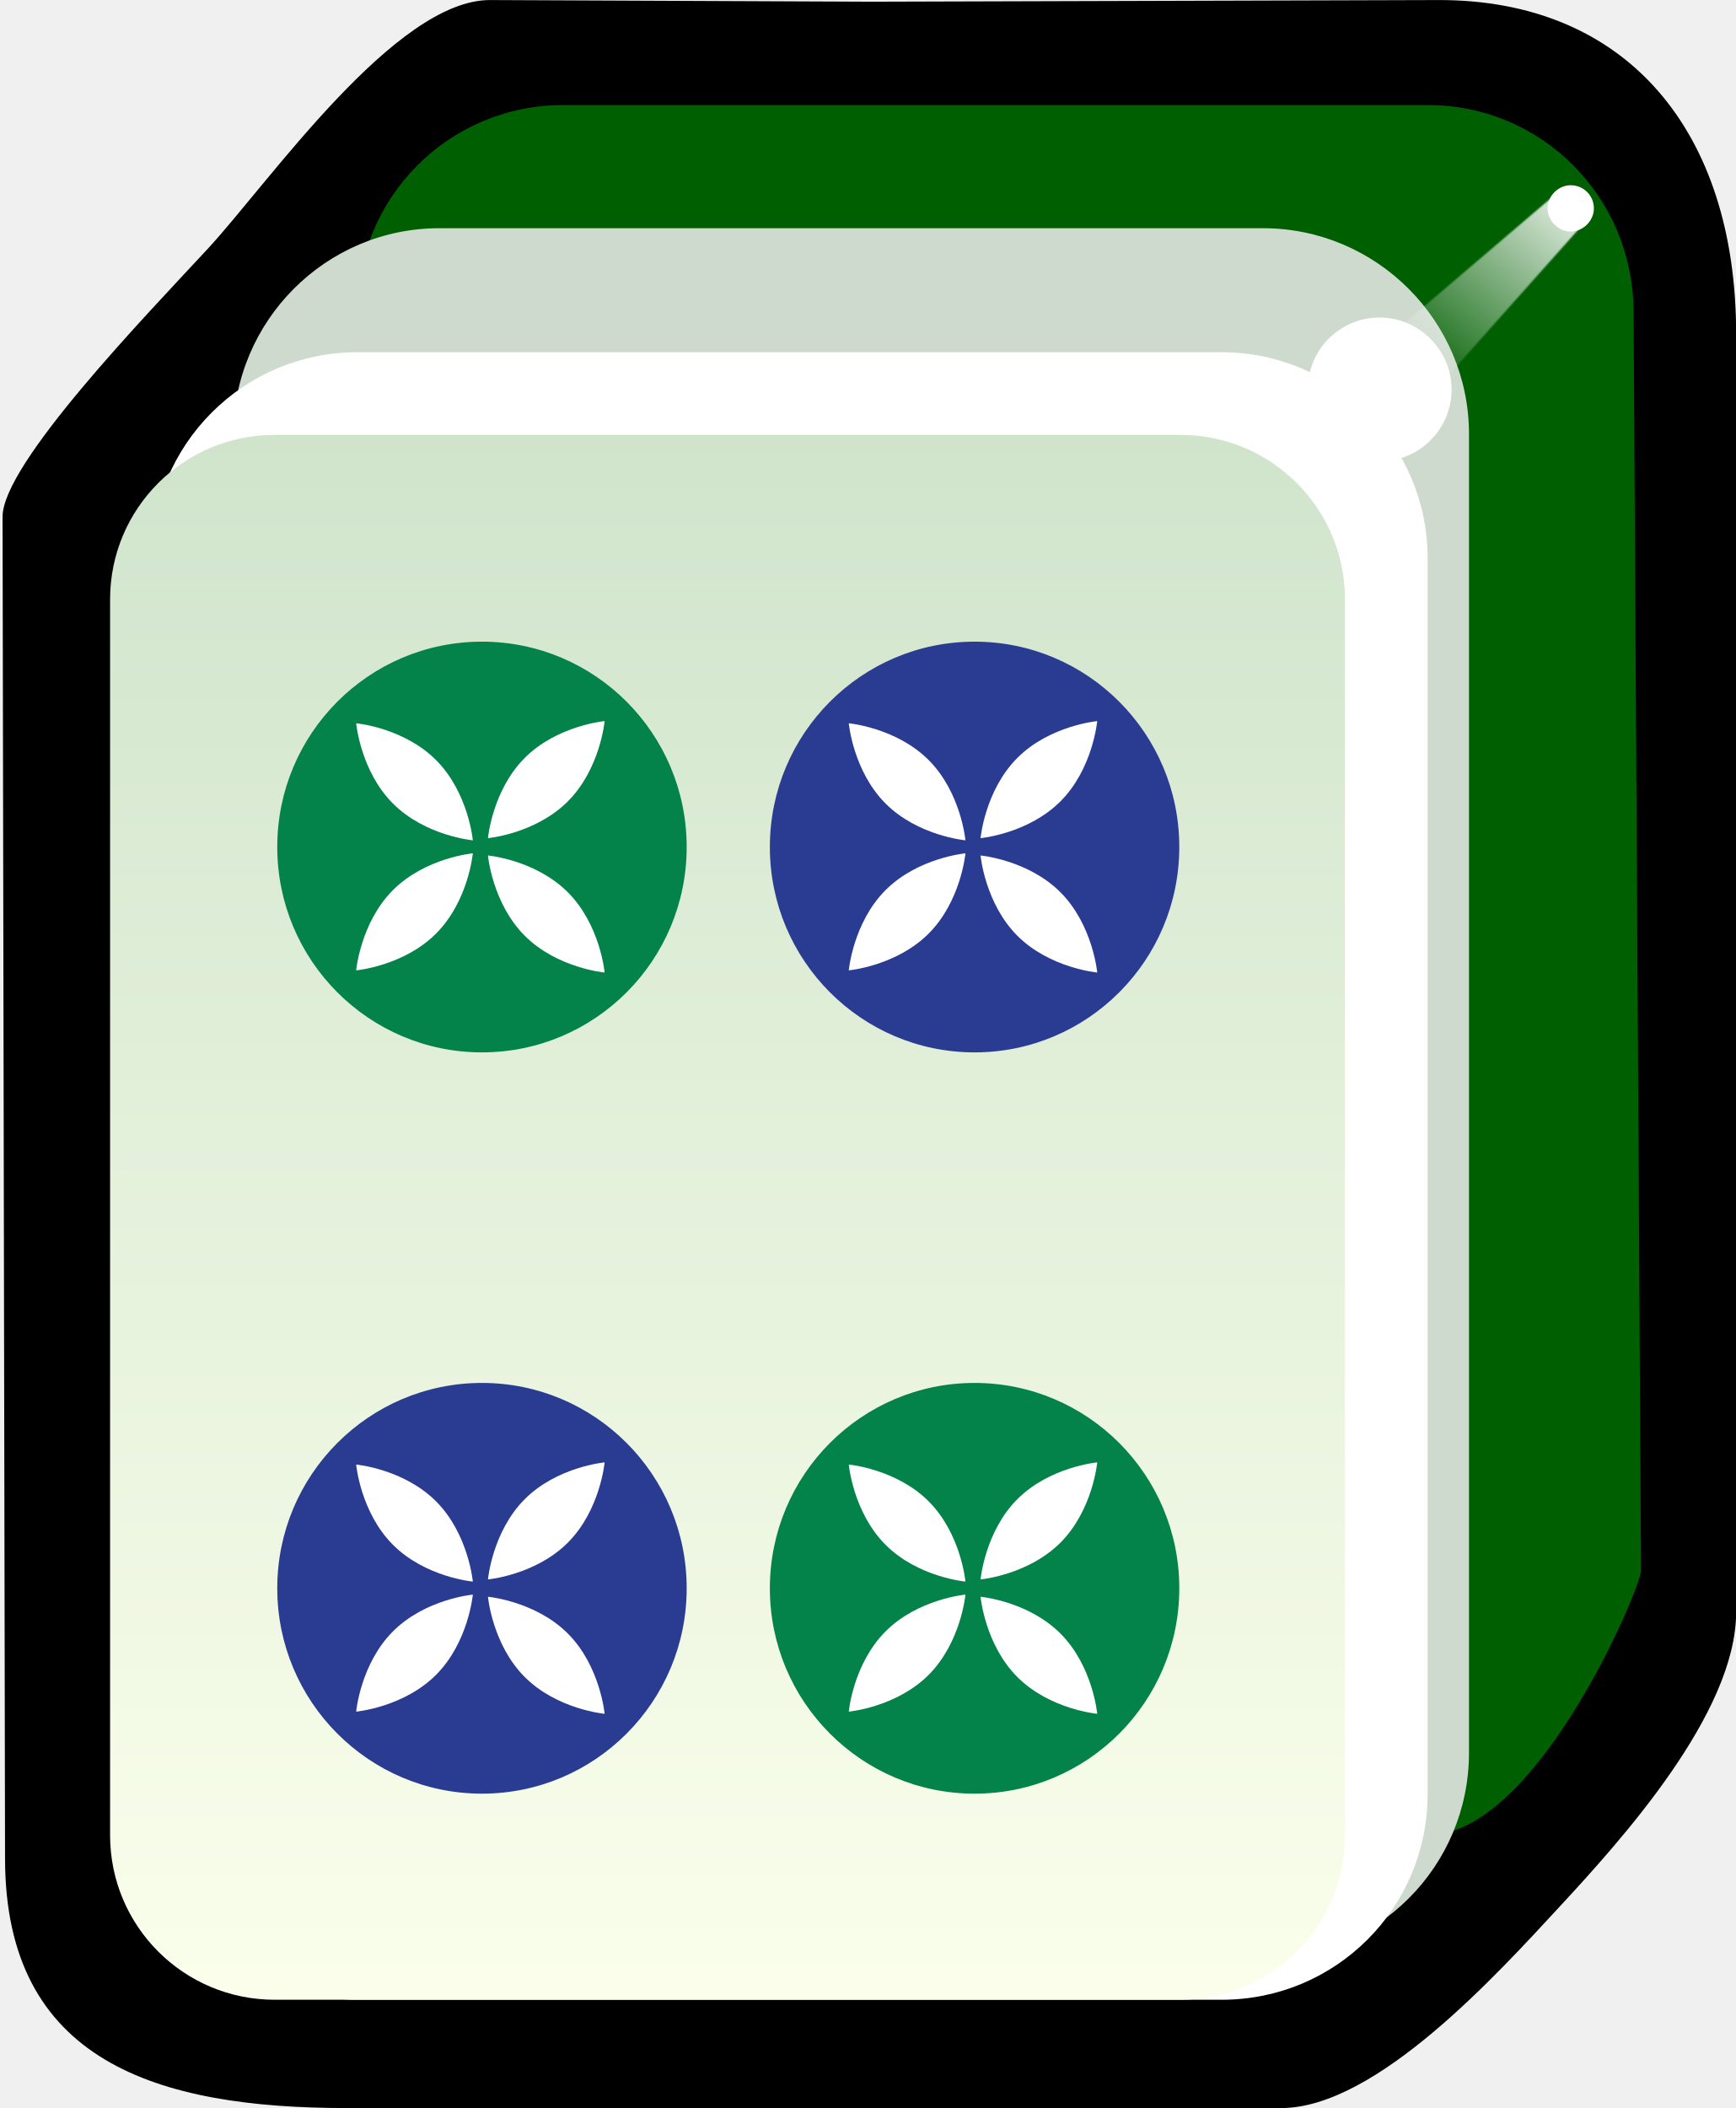
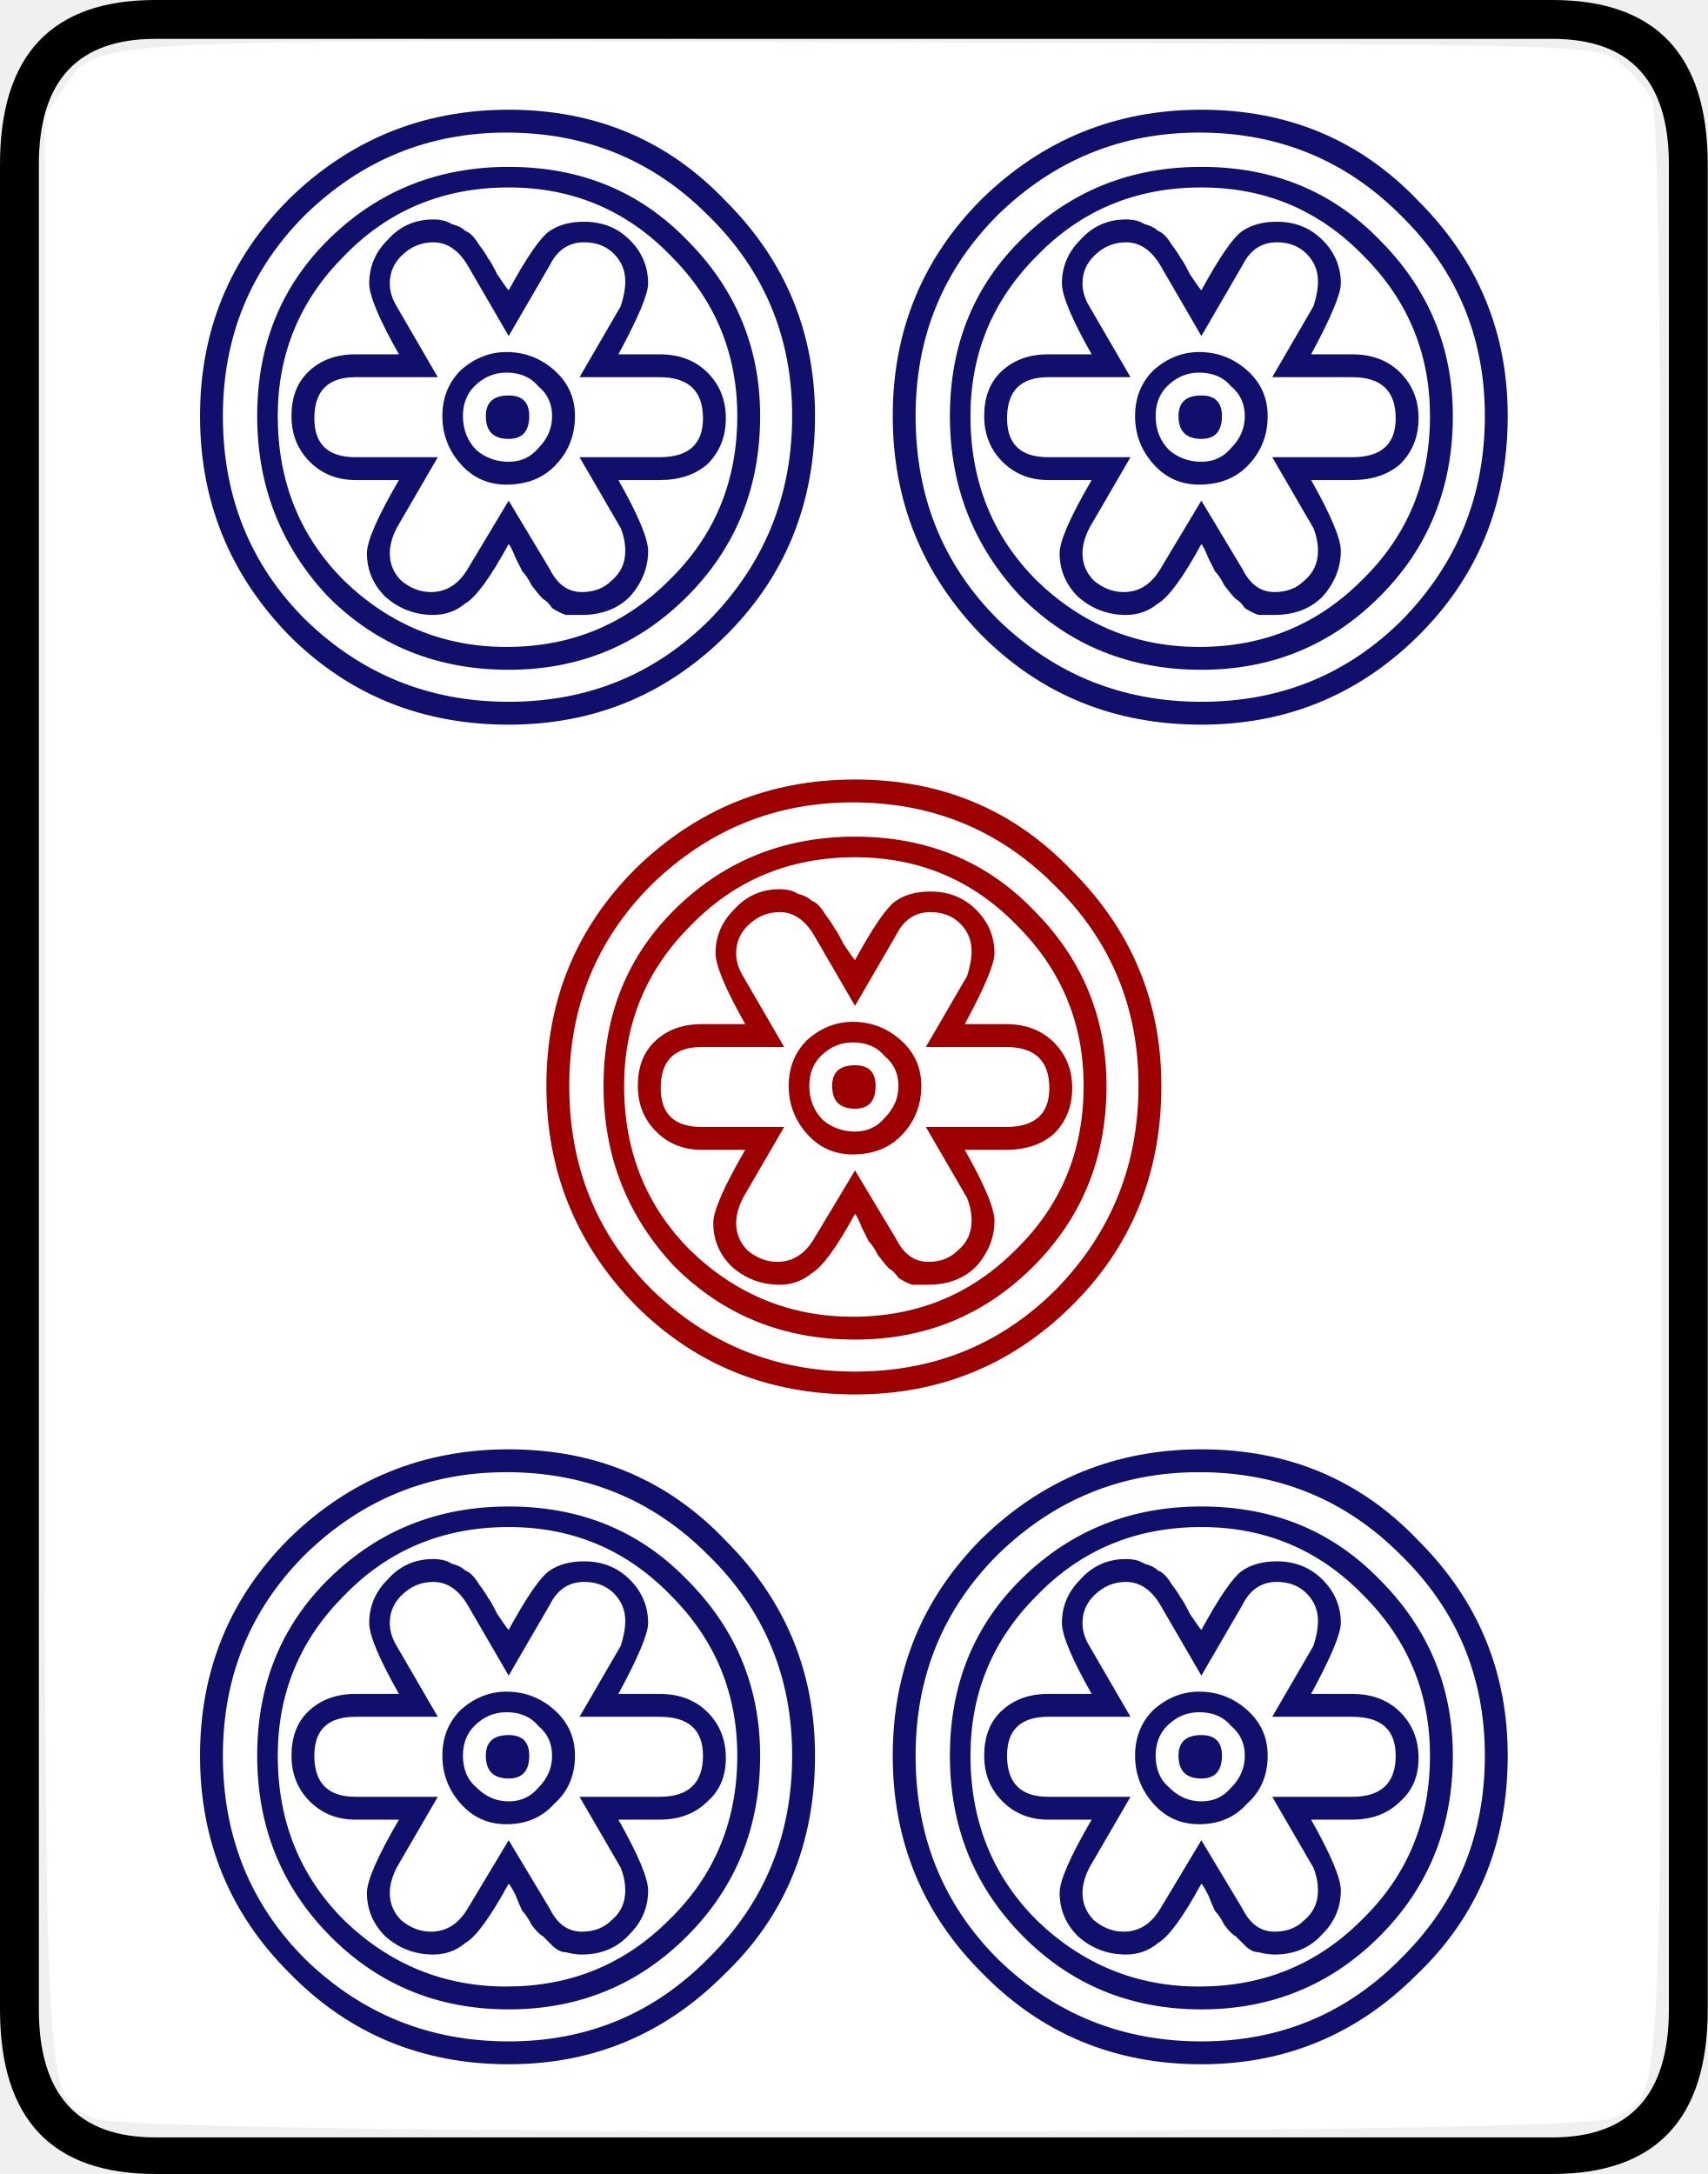
- <svg xmlns="http://www.w3.org/2000/svg" xml:space="preserve" id="svg2985" x="0" y="0" style="enable-background:new -192 293.9 210 255" version="1.1" viewBox="-192 293.9 210 255">
-   <style>.st0{enable-background:new}.st3{fill:#fff}.st7{fill:#2a3b92}.st8{fill:#038249}</style>
-   <switch>
-     <g>
-       <filter id="filter3970-5" width="1.217" height="1.215" x="-.109" y="-.108" color-interpolation-filters="sRGB">
-         <feGaussianBlur id="feGaussianBlur3972-8" stdDeviation=".128" />
-       </filter>
-       <g id="g4630" class="st0" transform="matrix(1.0006 0 0 1 -1.376 203.406)">
-         <g id="g3062">
-           <path id="rect4031" d="m-131.2 90.5 46.1.2 68.4-.2c22.9-.1 36.1 15.9 36.1 40.4v154.6c0 12.3-14 27.7-21.4 35.7s-22.1 24.3-33.6 24.3h-113c-22.9 0-41.3-5.6-41.3-30.2l-.3-162.3c0-6.4 17.3-24.3 24.8-32.4 7.4-8 22.7-30.2 34.2-30.1" />
-           <path id="rect3767" d="M-122.4 103.2h104.5c13.8 0 24.8 11.1 24.9 24.9l.9 152.4c0 2-12.6 32-25.8 32h-104.5c-13.8 0-24.9-11.1-24.9-24.9V128.1c0-13.8 11.1-24.9 24.9-24.9" style="fill:#005f00" />
-           <path id="rect3861" d="M-137.4 118.1h99.6c13.7 0 24.9 11.2 24.9 24.9v159.5c0 13.8-11.1 24.9-24.9 24.9h-99.6c-13.7 0-24.9-11.2-24.9-24.9V143.1c0-13.8 11.2-25 24.9-25" style="fill:#cddacd" />
-           <path id="rect3765" d="M-147.3 133.1h104.5c13.7 0 24.9 11.2 24.9 24.9v149.5c0 13.8-11.1 24.9-24.9 24.9h-104.5c-13.7 0-24.9-11.2-24.9-24.9V158c0-13.7 11.1-24.9 24.9-24.9" class="st3" />
-           <linearGradient id="rect3008_1_" x1="-324.883" x2="-324.883" y1="569.587" y2="531.068" gradientTransform="matrix(4.9807 0 0 -4.9841 1515.62 2981.96)" gradientUnits="userSpaceOnUse">
-             <stop offset="0" style="stop-color:#d0e4cc" />
-             <stop offset="1" style="stop-color:#fbffec" />
-           </linearGradient>
-           <path id="rect3008" d="M-157.3 143.1h109.5c11 0 19.9 8.9 19.9 19.9v149.5c0 11-8.9 19.9-19.9 19.9h-109.5c-11 0-19.9-8.9-19.9-19.9V163c0-11 8.9-19.9 19.9-19.9" style="fill:url(#rect3008_1_)" />
-           <path id="path3932" d="M2.2 115.7c0 1.5-1.3 2.8-2.8 2.8s-2.8-1.3-2.8-2.8 1.3-2.8 2.8-2.8 2.8 1.2 2.8 2.8" class="st3" />
-           <g id="path3936" style="filter:url(#filter3970-5)">
-             <linearGradient id="SVGID_1_" x1="-315.771" x2="-318.887" y1="590.47" y2="587.001" gradientTransform="matrix(7.1013 0 0 -6.6887 2243.616 4061.265)" gradientUnits="userSpaceOnUse">
-               <stop offset="0" style="stop-color:#fff" />
-               <stop offset="1" style="stop-color:#fff;stop-opacity:0" />
-             </linearGradient>
-             <path d="m-2.8 114.3-28.8 24.6 8.2 6 25.2-28.3z" style="fill:url(#SVGID_1_)" />
-           </g>
-           <path id="path3882" d="M-15 137.6c0 4.8-3.9 8.7-8.7 8.7-4.8 0-8.7-3.9-8.7-8.7 0-4.8 3.9-8.7 8.7-8.7 4.7 0 8.7 3.9 8.7 8.7" class="st3" />
-           <g id="g3661" class="st0" transform="matrix(4.96327 0 0 4.98168 220.285 -219.446)">
-             <g id="g3889" transform="matrix(.74429 0 0 .74429 -33.497 1.805)">
-               <path id="path4301" d="M-27.6 108.8a6.7 6.7 0 1 1-13.4 0 6.7 6.7 0 0 1 13.4 0" class="st7" />
-               <g id="g3847" transform="rotate(-45 17.625 29.531)">
-                 <path id="path3849" d="M-75.5 48.8s-1.2 1-2.7 1c-1.5 0-2.7-1-2.7-1s1.2-1 2.7-1c1.5 0 2.7 1 2.7 1" class="st3" />
-                 <path id="path3851" d="M-74.8 48.8s1.2-1 2.7-1c1.5 0 2.7 1 2.7 1s-1.2 1-2.7 1c-1.5 0-2.7-1-2.7-1" class="st3" />
-                 <path id="path3853" d="M-75.2 49.2s1 1.2 1 2.7-1 2.7-1 2.7-1-1.2-1-2.7 1-2.7 1-2.7" class="st3" />
-                 <path id="path3855" d="M-75.2 48.5s-1-1.2-1-2.7 1-2.7 1-2.7 1 1.2 1 2.7-1 2.7-1 2.7" class="st3" />
-               </g>
-             </g>
-             <g id="g5324" transform="matrix(.74429 0 0 .74429 -45.497 1.805)">
-               <path id="path5326" d="M-27.6 108.8a6.7 6.7 0 1 1-13.4 0 6.7 6.7 0 0 1 13.4 0" class="st8" />
-               <g id="g5328" transform="rotate(-45 17.625 29.531)">
-                 <path id="path5330" d="M-75.5 48.8s-1.2 1-2.7 1c-1.5 0-2.7-1-2.7-1s1.2-1 2.7-1c1.5 0 2.7 1 2.7 1" class="st3" />
-                 <path id="path5332" d="M-74.8 48.8s1.2-1 2.7-1c1.5 0 2.7 1 2.7 1s-1.2 1-2.7 1c-1.5 0-2.7-1-2.7-1" class="st3" />
-                 <path id="path5334" d="M-75.2 49.2s1 1.2 1 2.7-1 2.7-1 2.7-1-1.2-1-2.7 1-2.7 1-2.7" class="st3" />
-                 <path id="path5336" d="M-75.2 48.5s-1-1.2-1-2.7c0-1.5 1-2.7 1-2.7s1 1.2 1 2.7-1 2.7-1 2.7" class="st3" />
-               </g>
-             </g>
-             <g id="g5340" transform="matrix(.74429 0 0 .74429 -45.497 19.805)">
-               <path id="path5342" d="M-27.6 108.8a6.7 6.7 0 1 1-13.4 0 6.7 6.7 0 0 1 13.4 0" class="st7" />
-               <g id="g5344" transform="rotate(-45 17.625 29.531)">
-                 <path id="path5346" d="M-75.5 48.8s-1.2 1-2.7 1c-1.5 0-2.7-1-2.7-1s1.2-1 2.7-1c1.5 0 2.7 1 2.7 1" class="st3" />
-                 <path id="path5348" d="M-74.8 48.8s1.2-1 2.7-1 2.7 1 2.7 1-1.2 1-2.7 1c-1.5 0-2.7-1-2.7-1" class="st3" />
-                 <path id="path5350" d="M-75.2 49.2s1 1.2 1 2.7c0 1.5-1 2.7-1 2.7s-1-1.2-1-2.7c0-1.5 1-2.7 1-2.7" class="st3" />
-                 <path id="path5352" d="M-75.2 48.5s-1-1.2-1-2.7c0-1.5 1-2.7 1-2.7s1 1.2 1 2.7c0 1.5-1 2.7-1 2.7" class="st3" />
-               </g>
-             </g>
-             <g id="g5354" transform="matrix(.74429 0 0 .74429 -33.497 19.805)">
-               <path id="path5356" d="M-27.6 108.8a6.7 6.7 0 1 1-13.4 0 6.7 6.7 0 0 1 13.4 0" class="st8" />
-               <g id="g5358" transform="rotate(-45 17.625 29.531)">
-                 <path id="path5360" d="M-75.5 48.8s-1.2 1-2.7 1c-1.5 0-2.7-1-2.7-1s1.2-1 2.7-1c1.5 0 2.7 1 2.7 1" class="st3" />
-                 <path id="path5362" d="M-74.8 48.8s1.2-1 2.7-1c1.5 0 2.7 1 2.7 1s-1.2 1-2.7 1c-1.5 0-2.7-1-2.7-1" class="st3" />
-                 <path id="path5364" d="M-75.2 49.2s1 1.2 1 2.7-1 2.7-1 2.7-1-1.2-1-2.7 1-2.7 1-2.7" class="st3" />
-                 <path id="path5366" d="M-75.2 48.5s-1-1.2-1-2.7c0-1.5 1-2.7 1-2.7s1 1.2 1 2.7-1 2.7-1 2.7" class="st3" />
-               </g>
-             </g>
-           </g>
-         </g>
-       </g>
-     </g>
-   </switch>
+ <svg xmlns="http://www.w3.org/2000/svg" width="74.7" height="95.1" id="svg2" version="1.1">
+   <defs id="defs4" />
+   <g transform="translate(-497.6571,-416.1765)" id="g2850">
+     <path style="font-size:100px;font-style:normal;font-variant:normal;font-weight:normal;font-stretch:normal;fill:#000000;fill-opacity:1;stroke:none;font-family:Droid Serif;-inkscape-font-specification:Droid Serif" id="path3073" d="m 572.357,504.076 c -8e-5,4.8 -2.267,7.2 -6.8,7.2 l -61.1,0 c -4.533,-2e-5 -6.8,-2.4 -6.8,-7.2 l 0,-80.7 c 0,-4.8 2.267,-7.2 6.8,-7.2 l 61.1,0 c 4.533,7e-5 6.8,2.4 6.8,7.2 l 0,80.7 m -1.7,0 0,-80.7 c -8e-5,-3.667 -1.7,-5.5 -5.1,-5.5 l -61.1,0 c -3.4,7e-5 -5.1,1.833 -5.1,5.5 l 0,80.7 c 0,3.733 1.7,5.6 5.1,5.6 l 61.1,0 c 3.4,-1e-5 5.1,-1.867 5.1,-5.6" />
+     <path style="fill:#ffffff;fill-opacity:1;fill-rule:nonzero;stroke:none" d="M 4.066,92.656 C 1.854,91.454 1.965,93.86 1.965,47.389 l 0,-42.304 0.817,-1.214 C 4.256,1.681 3.218,1.74 38.062,1.847 c 31.561,0.096 31.713,0.1 32.717,0.845 0.555,0.412 1.207,1.135 1.449,1.607 0.343,0.667 0.442,10.324 0.446,43.287 0.006,46.599 0.133,43.897 -2.126,45.066 -1.527,0.79 -65.03,0.795 -66.483,0.005 l 0,1.4e-5 z" id="path3082" transform="translate(497.6571,416.1765)" />
+     <path style="font-size:100px;font-style:normal;font-variant:normal;font-weight:normal;font-stretch:normal;fill:#9c0000;fill-opacity:1;stroke:none;font-family:Droid Serif;-inkscape-font-specification:Droid Serif" d="m 548.457,463.676 c -5e-5,3.867 -1.333,7.1 -4,9.7 -2.6,2.533 -5.733,3.8 -9.4,3.8 -3.8,1e-5 -7,-1.3 -9.6,-3.9 -2.6,-2.667 -3.9,-5.867 -3.9,-9.6 -3e-5,-3.733 1.3,-6.9 3.9,-9.5 2.667,-2.6 5.867,-3.9 9.6,-3.9 3.8,4e-5 6.967,1.333 9.5,4 2.6,2.6 3.9,5.733 3.9,9.4 m -1,0 c -5e-5,-3.467 -1.233,-6.4 -3.7,-8.8 -2.4,-2.4 -5.333,-3.6 -8.8,-3.6 -3.4,4e-5 -6.333,1.2 -8.8,3.6 -2.4,2.4 -3.6,5.333 -3.6,8.8 -3e-5,3.533 1.2,6.5 3.6,8.9 2.467,2.4 5.433,3.6 8.9,3.6 3.467,1e-5 6.4,-1.2 8.8,-3.6 2.4,-2.467 3.6,-5.433 3.6,-8.9 m -12.4,-10.9 c 3.133,4e-5 5.733,1.067 7.8,3.2 2.133,2.133 3.2,4.7 3.2,7.7 -5e-5,3.133 -1.067,5.767 -3.2,7.9 -2.133,2.133 -4.733,3.2 -7.8,3.2 -3.133,10e-6 -5.767,-1.067 -7.9,-3.2 -2.067,-2.2 -3.1,-4.833 -3.1,-7.9 -3e-5,-3.133 1.067,-5.733 3.2,-7.8 2.133,-2.067 4.733,-3.1 7.8,-3.1 m -7.2,18.1 c 2,1.933 4.367,2.9 7.1,2.9 2.8,10e-6 5.167,-0.967 7.1,-2.9 2,-1.933 3,-4.333 3,-7.2 -5e-5,-2.733 -0.967,-5.067 -2.9,-7 -1.933,-2 -4.3,-3 -7.1,-3 -2.867,3e-5 -5.267,1 -7.2,3 -1.933,1.933 -2.9,4.267 -2.9,7 -3e-5,2.867 0.967,5.267 2.9,7.2 m 13.8,-9.9 c 0.867,3e-5 1.567,0.267 2.1,0.8 0.533,0.533 0.8,1.2 0.8,2 -5e-5,0.8 -0.267,1.467 -0.8,2 -0.533,0.467 -1.233,0.7 -2.1,0.7 l -1.8,0 c 0.867,1.533 1.3,2.567 1.3,3.1 -5e-5,0.733 -0.267,1.4 -0.8,2 -0.533,0.533 -1.233,0.8 -2.1,0.8 -0.2,2e-5 -0.433,2e-5 -0.7,0 -0.2,-0.067 -0.4,-0.167 -0.6,-0.3 -0.133,-0.2 -0.267,-0.333 -0.4,-0.4 -0.133,-0.133 -0.3,-0.333 -0.5,-0.6 -0.133,-0.267 -0.267,-0.467 -0.4,-0.6 -0.067,-0.133 -0.167,-0.333 -0.3,-0.6 -0.133,-0.333 -0.233,-0.533 -0.3,-0.6 -0.8,1.467 -1.433,2.333 -1.9,2.6 -0.4,0.333 -0.867,0.5 -1.4,0.5 -0.8,2e-5 -1.5,-0.267 -2.1,-0.8 -0.533,-0.533 -0.8,-1.167 -0.8,-1.9 -3e-5,-0.533 0.467,-1.6 1.4,-3.2 l -1.9,0 c -0.8,2e-5 -1.467,-0.267 -2,-0.8 -0.533,-0.533 -0.8,-1.2 -0.8,-2 -3e-5,-0.8 0.233,-1.433 0.7,-1.9 0.533,-0.533 1.233,-0.8 2.1,-0.8 l 1.9,0 c -0.867,-1.533 -1.3,-2.567 -1.3,-3.1 -3e-5,-0.733 0.267,-1.367 0.8,-1.9 0.533,-0.6 1.2,-0.9 2,-0.9 0.333,3e-5 0.6,0.067 0.8,0.2 0.267,0.067 0.467,0.167 0.6,0.3 0.2,0.067 0.4,0.267 0.6,0.6 0.2,0.267 0.333,0.467 0.4,0.6 0.067,0.067 0.2,0.3 0.4,0.7 0.267,0.4 0.433,0.633 0.5,0.7 0.8,-1.467 1.4,-2.333 1.8,-2.6 0.4,-0.267 0.9,-0.4 1.5,-0.4 0.8,3e-5 1.467,0.267 2,0.8 0.533,0.533 0.8,1.167 0.8,1.9 -5e-5,0.467 -0.433,1.5 -1.3,3.1 l 1.8,0 m -3.4,10.4 c 0.533,2e-5 0.967,-0.167 1.3,-0.5 0.4,-0.333 0.6,-0.767 0.6,-1.3 -4e-5,-0.333 -0.067,-0.667 -0.2,-1 l -1.8,-3.1 3.5,0 c 1.267,2e-5 1.9,-0.567 1.9,-1.7 -5e-5,-1.2 -0.633,-1.8 -1.9,-1.8 l -3.5,0 1.8,-3.1 c 0.133,-0.4 0.2,-0.767 0.2,-1.1 -4e-5,-0.467 -0.167,-0.867 -0.5,-1.2 -0.333,-0.333 -0.767,-0.5 -1.3,-0.5 -0.667,3e-5 -1.167,0.333 -1.5,1 l -1.8,3.1 -1.8,-3.1 c -0.4,-0.667 -0.9,-1 -1.5,-1 -0.533,3e-5 -1,0.2 -1.4,0.6 -0.333,0.333 -0.5,0.733 -0.5,1.2 -3e-5,0.333 0.1,0.667 0.3,1 l 1.8,3.1 -3.6,0 c -1.2,3e-5 -1.8,0.6 -1.8,1.8 -3e-5,1.133 0.6,1.7 1.8,1.7 l 3.6,0 -1.8,3.1 c -0.2,0.4 -0.3,0.767 -0.3,1.1 -3e-5,0.467 0.167,0.867 0.5,1.2 0.4,0.333 0.833,0.5 1.3,0.5 0.667,2e-5 1.2,-0.333 1.6,-1 l 1.8,-3 1.8,3 c 0.333,0.667 0.8,1 1.4,1 m -5.3,-9.7 c 0.6,-0.533 1.267,-0.8 2,-0.8 0.8,3e-5 1.5,0.267 2.1,0.8 0.6,0.533 0.9,1.2 0.9,2 -4e-5,0.867 -0.3,1.6 -0.9,2.2 -0.533,0.533 -1.233,0.8 -2.1,0.8 -0.8,2e-5 -1.467,-0.3 -2,-0.9 -0.533,-0.6 -0.8,-1.3 -0.8,-2.1 -4e-5,-0.8 0.267,-1.467 0.8,-2 m 2.1,4 c 0.533,2e-5 0.967,-0.2 1.3,-0.6 0.4,-0.4 0.6,-0.867 0.6,-1.4 -4e-5,-0.533 -0.2,-0.967 -0.6,-1.3 -0.333,-0.4 -0.8,-0.6 -1.4,-0.6 -0.533,3e-5 -1,0.2 -1.4,0.6 -0.333,0.333 -0.5,0.767 -0.5,1.3 -4e-5,0.6 0.2,1.1 0.6,1.5 0.4,0.333 0.867,0.5 1.4,0.5 m 0.9,-2 c -4e-5,0.667 -0.3,1 -0.9,1 -0.667,2e-5 -1,-0.333 -1,-1 -4e-5,-0.6 0.333,-0.9 1,-0.9 0.6,3e-5 0.9,0.3 0.9,0.9" id="path3075" />
+     <path style="font-size:100px;font-style:normal;font-variant:normal;font-weight:normal;font-stretch:normal;fill:#10106c;fill-opacity:1;stroke:none;font-family:Droid Serif;-inkscape-font-specification:Droid Serif" id="path3077" d="m 533.307,492.976 c -4e-5,3.867 -1.333,7.067 -4,9.6 -2.6,2.6 -5.733,3.9 -9.4,3.9 -3.8,-2e-5 -7,-1.333 -9.6,-4 -2.6,-2.6 -3.9,-5.767 -3.9,-9.5 -1e-5,-3.733 1.3,-6.9 3.9,-9.5 2.667,-2.6 5.867,-3.9 9.6,-3.9 3.8,1e-5 6.967,1.333 9.5,4 2.6,2.6 3.9,5.733 3.9,9.4 m -1,0 c -4e-5,-3.467 -1.233,-6.4 -3.7,-8.8 -2.4,-2.4 -5.333,-3.6 -8.8,-3.6 -3.4,1e-5 -6.333,1.2 -8.8,3.6 -2.4,2.4 -3.6,5.333 -3.6,8.8 -1e-5,3.533 1.2,6.5 3.6,8.9 2.467,2.4 5.433,3.6 8.9,3.6 3.467,-2e-5 6.4,-1.233 8.8,-3.7 2.4,-2.4 3.6,-5.333 3.6,-8.8 m -12.4,-10.9 c 3.133,1e-5 5.733,1.067 7.8,3.2 2.133,2.133 3.2,4.7 3.2,7.7 -4e-5,3.133 -1.067,5.767 -3.2,7.9 -2.133,2.133 -4.733,3.2 -7.8,3.2 -3.133,-10e-6 -5.767,-1.1 -7.9,-3.3 -2.067,-2.133 -3.1,-4.733 -3.1,-7.8 -1e-5,-3.133 1.067,-5.733 3.2,-7.8 2.133,-2.067 4.733,-3.1 7.8,-3.1 m -7.2,18.1 c 2,1.933 4.367,2.9 7.1,2.9 2.8,-10e-6 5.167,-0.967 7.1,-2.9 2,-1.933 3,-4.333 3,-7.2 -4e-5,-2.733 -0.967,-5.067 -2.9,-7 -1.933,-2 -4.3,-3 -7.1,-3 -2.867,10e-6 -5.267,1 -7.2,3 -1.933,1.933 -2.9,4.267 -2.9,7 -2e-5,2.867 0.967,5.267 2.9,7.2 m 13.8,-9.9 c 0.867,0 1.567,0.267 2.1,0.8 0.533,0.533 0.8,1.2 0.8,2 -4e-5,0.8 -0.267,1.433 -0.8,1.9 -0.533,0.533 -1.233,0.8 -2.1,0.8 l -1.8,0 c 0.867,1.533 1.3,2.567 1.3,3.1 -3e-5,0.733 -0.267,1.367 -0.8,1.9 -0.533,0.6 -1.233,0.9 -2.1,0.9 -0.2,-10e-6 -0.433,-0.033 -0.7,-0.1 -0.2,-10e-6 -0.4,-0.1 -0.6,-0.3 -0.133,-0.133 -0.267,-0.267 -0.4,-0.4 -0.133,-0.067 -0.3,-0.233 -0.5,-0.5 -0.133,-0.267 -0.267,-0.467 -0.4,-0.6 -0.067,-0.133 -0.167,-0.367 -0.3,-0.7 -0.133,-0.267 -0.233,-0.433 -0.3,-0.5 -0.8,1.467 -1.433,2.333 -1.9,2.6 -0.4,0.333 -0.867,0.5 -1.4,0.5 -0.8,-10e-6 -1.5,-0.267 -2.1,-0.8 -0.533,-0.533 -0.8,-1.167 -0.8,-1.9 -2e-5,-0.533 0.467,-1.6 1.4,-3.2 l -1.9,0 c -0.8,-1e-5 -1.467,-0.267 -2,-0.8 -0.533,-0.533 -0.8,-1.2 -0.8,-2 -2e-5,-0.8 0.233,-1.433 0.7,-1.9 0.533,-0.533 1.233,-0.8 2.1,-0.8 l 1.9,0 c -0.867,-1.533 -1.3,-2.567 -1.3,-3.1 -2e-5,-0.733 0.267,-1.367 0.8,-1.9 0.533,-0.6 1.2,-0.9 2,-0.9 0.333,0 0.6,0.067 0.8,0.2 0.267,0.067 0.467,0.167 0.6,0.3 0.2,0.067 0.4,0.267 0.6,0.6 0.2,0.267 0.333,0.467 0.4,0.6 0.067,0.067 0.2,0.3 0.4,0.7 0.267,0.4 0.433,0.633 0.5,0.7 0.8,-1.467 1.4,-2.333 1.8,-2.6 0.4,-0.267 0.9,-0.4 1.5,-0.4 0.8,0 1.467,0.267 2,0.8 0.533,0.533 0.8,1.167 0.8,1.9 -3e-5,0.467 -0.433,1.5 -1.3,3.1 l 1.8,0 m -3.4,10.4 c 0.533,-10e-6 0.967,-0.167 1.3,-0.5 0.4,-0.333 0.6,-0.767 0.6,-1.3 -3e-5,-0.333 -0.067,-0.667 -0.2,-1 l -1.8,-3.1 3.5,0 c 1.267,-1e-5 1.9,-0.6 1.9,-1.8 -3e-5,-1.133 -0.633,-1.7 -1.9,-1.7 l -3.5,0 1.8,-3.1 c 0.133,-0.4 0.2,-0.767 0.2,-1.1 -3e-5,-0.467 -0.167,-0.867 -0.5,-1.2 -0.333,-0.333 -0.767,-0.5 -1.3,-0.5 -0.667,0 -1.167,0.333 -1.5,1 l -1.8,3.1 -1.8,-3.1 c -0.4,-0.667 -0.9,-1 -1.5,-1 -0.533,0 -1,0.2 -1.4,0.6 -0.333,0.333 -0.5,0.733 -0.5,1.2 -2e-5,0.333 0.1,0.667 0.3,1 l 1.8,3.1 -3.6,0 c -1.2,0 -1.8,0.567 -1.8,1.7 -2e-5,1.2 0.6,1.8 1.8,1.8 l 3.6,0 -1.8,3.1 c -0.2,0.4 -0.3,0.767 -0.3,1.1 -2e-5,0.467 0.167,0.867 0.5,1.2 0.4,0.333 0.833,0.5 1.3,0.5 0.667,-10e-6 1.2,-0.333 1.6,-1 l 1.8,-3 1.8,3 c 0.333,0.667 0.8,1 1.4,1 m -5.3,-9.7 c 0.6,-0.533 1.267,-0.8 2,-0.8 0.8,0 1.5,0.267 2.1,0.8 0.6,0.533 0.9,1.2 0.9,2 -3e-5,0.867 -0.3,1.567 -0.9,2.1 -0.533,0.6 -1.233,0.9 -2.1,0.9 -0.8,-1e-5 -1.467,-0.3 -2,-0.9 -0.533,-0.6 -0.8,-1.3 -0.8,-2.1 -2e-5,-0.8 0.267,-1.467 0.8,-2 m 2.1,4 c 0.533,-1e-5 0.967,-0.2 1.3,-0.6 0.4,-0.4 0.6,-0.867 0.6,-1.4 -3e-5,-0.533 -0.2,-0.967 -0.6,-1.3 -0.333,-0.4 -0.8,-0.6 -1.4,-0.6 -0.533,0 -1,0.2 -1.4,0.6 -0.333,0.333 -0.5,0.767 -0.5,1.3 -2e-5,0.6 0.2,1.067 0.6,1.4 0.4,0.4 0.867,0.6 1.4,0.6 m 0.9,-2 c -3e-5,0.667 -0.3,1 -0.9,1 -0.667,-1e-5 -1,-0.333 -1,-1 -2e-5,-0.6 0.333,-0.9 1,-0.9 0.6,0 0.9,0.3 0.9,0.9 m 12.5,-58.6 c -4e-5,3.867 -1.333,7.1 -4,9.7 -2.6,2.533 -5.733,3.8 -9.4,3.8 -3.8,4e-5 -7,-1.3 -9.6,-3.9 -2.6,-2.667 -3.9,-5.867 -3.9,-9.6 -1e-5,-3.733 1.3,-6.9 3.9,-9.5 2.667,-2.6 5.867,-3.9 9.6,-3.9 3.8,7e-5 6.967,1.333 9.5,4 2.6,2.6 3.9,5.733 3.9,9.4 m -1,0 c -4e-5,-3.467 -1.233,-6.4 -3.7,-8.8 -2.4,-2.4 -5.333,-3.6 -8.8,-3.6 -3.4,7e-5 -6.333,1.2 -8.8,3.6 -2.4,2.4 -3.6,5.333 -3.6,8.8 -1e-5,3.533 1.2,6.5 3.6,8.9 2.467,2.4 5.433,3.6 8.9,3.6 3.467,4e-5 6.4,-1.2 8.8,-3.6 2.4,-2.467 3.6,-5.433 3.6,-8.9 m -12.4,-10.9 c 3.133,7e-5 5.733,1.067 7.8,3.2 2.133,2.133 3.2,4.7 3.2,7.7 -4e-5,3.133 -1.067,5.767 -3.2,7.9 -2.133,2.133 -4.733,3.2 -7.8,3.2 -3.133,4e-5 -5.767,-1.067 -7.9,-3.2 -2.067,-2.2 -3.1,-4.833 -3.1,-7.9 -1e-5,-3.133 1.067,-5.733 3.2,-7.8 2.133,-2.067 4.733,-3.1 7.8,-3.1 m -7.2,18.1 c 2,1.933 4.367,2.9 7.1,2.9 2.8,4e-5 5.167,-0.967 7.1,-2.9 2,-1.933 3,-4.333 3,-7.2 -4e-5,-2.733 -0.967,-5.067 -2.9,-7 -1.933,-2 -4.3,-3 -7.1,-3 -2.867,7e-5 -5.267,1 -7.2,3 -1.933,1.933 -2.9,4.267 -2.9,7 -2e-5,2.867 0.967,5.267 2.9,7.2 m 13.8,-9.9 c 0.867,6e-5 1.567,0.267 2.1,0.8 0.533,0.533 0.8,1.2 0.8,2 -4e-5,0.8 -0.267,1.467 -0.8,2 -0.533,0.467 -1.233,0.7 -2.1,0.7 l -1.8,0 c 0.867,1.533 1.3,2.567 1.3,3.1 -3e-5,0.733 -0.267,1.4 -0.8,2 -0.533,0.533 -1.233,0.8 -2.1,0.8 -0.2,5e-5 -0.433,5e-5 -0.7,0 -0.2,-0.067 -0.4,-0.167 -0.6,-0.3 -0.133,-0.2 -0.267,-0.333 -0.4,-0.4 -0.133,-0.133 -0.3,-0.333 -0.5,-0.6 -0.133,-0.267 -0.267,-0.467 -0.4,-0.6 -0.067,-0.133 -0.167,-0.333 -0.3,-0.6 -0.133,-0.333 -0.233,-0.533 -0.3,-0.6 -0.8,1.467 -1.433,2.333 -1.9,2.6 -0.4,0.333 -0.867,0.5 -1.4,0.5 -0.8,5e-5 -1.5,-0.267 -2.1,-0.8 -0.533,-0.533 -0.8,-1.167 -0.8,-1.9 -2e-5,-0.533 0.467,-1.6 1.4,-3.2 l -1.9,0 c -0.8,5e-5 -1.467,-0.267 -2,-0.8 -0.533,-0.533 -0.8,-1.2 -0.8,-2 -2e-5,-0.8 0.233,-1.433 0.7,-1.9 0.533,-0.533 1.233,-0.8 2.1,-0.8 l 1.9,0 c -0.867,-1.533 -1.3,-2.567 -1.3,-3.1 -2e-5,-0.733 0.267,-1.367 0.8,-1.9 0.533,-0.6 1.2,-0.9 2,-0.9 0.333,6e-5 0.6,0.067 0.8,0.2 0.267,0.067 0.467,0.167 0.6,0.3 0.2,0.067 0.4,0.267 0.6,0.6 0.2,0.267 0.333,0.467 0.4,0.6 0.067,0.067 0.2,0.3 0.4,0.7 0.267,0.4 0.433,0.633 0.5,0.7 0.8,-1.467 1.4,-2.333 1.8,-2.6 0.4,-0.267 0.9,-0.4 1.5,-0.4 0.8,6e-5 1.467,0.267 2,0.8 0.533,0.533 0.8,1.167 0.8,1.9 -3e-5,0.467 -0.433,1.5 -1.3,3.1 l 1.8,0 m -3.4,10.4 c 0.533,5e-5 0.967,-0.167 1.3,-0.5 0.4,-0.333 0.6,-0.767 0.6,-1.3 -3e-5,-0.333 -0.067,-0.667 -0.2,-1 l -1.8,-3.1 3.5,0 c 1.267,5e-5 1.9,-0.567 1.9,-1.7 -3e-5,-1.2 -0.633,-1.8 -1.9,-1.8 l -3.5,0 1.8,-3.1 c 0.133,-0.4 0.2,-0.767 0.2,-1.1 -3e-5,-0.467 -0.167,-0.867 -0.5,-1.2 -0.333,-0.333 -0.767,-0.5 -1.3,-0.5 -0.667,6e-5 -1.167,0.333 -1.5,1 l -1.8,3.1 -1.8,-3.1 c -0.4,-0.667 -0.9,-1 -1.5,-1 -0.533,6e-5 -1,0.2 -1.4,0.6 -0.333,0.333 -0.5,0.733 -0.5,1.2 -2e-5,0.333 0.1,0.667 0.3,1 l 1.8,3.1 -3.6,0 c -1.2,6e-5 -1.8,0.6 -1.8,1.8 -2e-5,1.133 0.6,1.7 1.8,1.7 l 3.6,0 -1.8,3.1 c -0.2,0.4 -0.3,0.767 -0.3,1.1 -2e-5,0.467 0.167,0.867 0.5,1.2 0.4,0.333 0.833,0.5 1.3,0.5 0.667,5e-5 1.2,-0.333 1.6,-1 l 1.8,-3 1.8,3 c 0.333,0.667 0.8,1 1.4,1 m -5.3,-9.7 c 0.6,-0.533 1.267,-0.8 2,-0.8 0.8,6e-5 1.5,0.267 2.1,0.8 0.6,0.533 0.9,1.2 0.9,2 -3e-5,0.867 -0.3,1.6 -0.9,2.2 -0.533,0.533 -1.233,0.8 -2.1,0.8 -0.8,5e-5 -1.467,-0.3 -2,-0.9 -0.533,-0.6 -0.8,-1.3 -0.8,-2.1 -2e-5,-0.8 0.267,-1.467 0.8,-2 m 2.1,4 c 0.533,5e-5 0.967,-0.2 1.3,-0.6 0.4,-0.4 0.6,-0.867 0.6,-1.4 -3e-5,-0.533 -0.2,-0.967 -0.6,-1.3 -0.333,-0.4 -0.8,-0.6 -1.4,-0.6 -0.533,6e-5 -1,0.2 -1.4,0.6 -0.333,0.333 -0.5,0.767 -0.5,1.3 -2e-5,0.6 0.2,1.1 0.6,1.5 0.4,0.333 0.867,0.5 1.4,0.5 m 0.9,-2 c -3e-5,0.667 -0.3,1 -0.9,1 -0.667,5e-5 -1,-0.333 -1,-1 -2e-5,-0.6 0.333,-0.9 1,-0.9 0.6,6e-5 0.9,0.3 0.9,0.9 m 42.8,58.6 c -7e-5,3.867 -1.333,7.067 -4,9.6 -2.6,2.6 -5.733,3.9 -9.4,3.9 -3.8,-2e-5 -7,-1.333 -9.6,-4 -2.6,-2.6 -3.9,-5.767 -3.9,-9.5 -4e-5,-3.733 1.3,-6.9 3.9,-9.5 2.667,-2.6 5.867,-3.9 9.6,-3.9 3.8,1e-5 6.967,1.333 9.5,4 2.6,2.6 3.9,5.733 3.9,9.4 m -1,0 c -7e-5,-3.467 -1.233,-6.4 -3.7,-8.8 -2.4,-2.4 -5.333,-3.6 -8.8,-3.6 -3.4,1e-5 -6.333,1.2 -8.8,3.6 -2.4,2.4 -3.6,5.333 -3.6,8.8 -4e-5,3.533 1.2,6.5 3.6,8.9 2.467,2.4 5.433,3.6 8.9,3.6 3.467,-2e-5 6.4,-1.233 8.8,-3.7 2.4,-2.4 3.6,-5.333 3.6,-8.8 m -12.4,-10.9 c 3.133,1e-5 5.733,1.067 7.8,3.2 2.133,2.133 3.2,4.7 3.2,7.7 -7e-5,3.133 -1.067,5.767 -3.2,7.9 -2.133,2.133 -4.733,3.2 -7.8,3.2 -3.133,-10e-6 -5.767,-1.1 -7.9,-3.3 -2.067,-2.133 -3.1,-4.733 -3.1,-7.8 -5e-5,-3.133 1.067,-5.733 3.2,-7.8 2.133,-2.067 4.733,-3.1 7.8,-3.1 m -7.2,18.1 c 2,1.933 4.367,2.9 7.1,2.9 2.8,-10e-6 5.167,-0.967 7.1,-2.9 2,-1.933 3,-4.333 3,-7.2 -7e-5,-2.733 -0.967,-5.067 -2.9,-7 -1.933,-2 -4.3,-3 -7.1,-3 -2.867,10e-6 -5.267,1 -7.2,3 -1.933,1.933 -2.9,4.267 -2.9,7 -5e-5,2.867 0.967,5.267 2.9,7.2 m 13.8,-9.9 c 0.867,0 1.567,0.267 2.1,0.8 0.533,0.533 0.8,1.2 0.8,2 -7e-5,0.8 -0.267,1.433 -0.8,1.9 -0.533,0.533 -1.233,0.8 -2.1,0.8 l -1.8,0 c 0.867,1.533 1.3,2.567 1.3,3.1 -6e-5,0.733 -0.267,1.367 -0.8,1.9 -0.533,0.6 -1.233,0.9 -2.1,0.9 -0.2,-10e-6 -0.433,-0.033 -0.7,-0.1 -0.2,-10e-6 -0.4,-0.1 -0.6,-0.3 -0.133,-0.133 -0.267,-0.267 -0.4,-0.4 -0.133,-0.067 -0.3,-0.233 -0.5,-0.5 -0.133,-0.267 -0.267,-0.467 -0.4,-0.6 -0.067,-0.133 -0.167,-0.367 -0.3,-0.7 -0.133,-0.267 -0.233,-0.433 -0.3,-0.5 -0.8,1.467 -1.433,2.333 -1.9,2.6 -0.4,0.333 -0.867,0.5 -1.4,0.5 -0.8,-10e-6 -1.5,-0.267 -2.1,-0.8 -0.533,-0.533 -0.8,-1.167 -0.8,-1.9 -5e-5,-0.533 0.467,-1.6 1.4,-3.2 l -1.9,0 c -0.8,-1e-5 -1.467,-0.267 -2,-0.8 -0.533,-0.533 -0.8,-1.2 -0.8,-2 -5e-5,-0.8 0.233,-1.433 0.7,-1.9 0.533,-0.533 1.233,-0.8 2.1,-0.8 l 1.9,0 c -0.867,-1.533 -1.3,-2.567 -1.3,-3.1 -5e-5,-0.733 0.267,-1.367 0.8,-1.9 0.533,-0.6 1.2,-0.9 2,-0.9 0.333,0 0.6,0.067 0.8,0.2 0.267,0.067 0.467,0.167 0.6,0.3 0.2,0.067 0.4,0.267 0.6,0.6 0.2,0.267 0.333,0.467 0.4,0.6 0.067,0.067 0.2,0.3 0.4,0.7 0.267,0.4 0.433,0.633 0.5,0.7 0.8,-1.467 1.4,-2.333 1.8,-2.6 0.4,-0.267 0.9,-0.4 1.5,-0.4 0.8,0 1.467,0.267 2,0.8 0.533,0.533 0.8,1.167 0.8,1.9 -6e-5,0.467 -0.433,1.5 -1.3,3.1 l 1.8,0 m -3.4,10.4 c 0.533,-10e-6 0.967,-0.167 1.3,-0.5 0.4,-0.333 0.6,-0.767 0.6,-1.3 -6e-5,-0.333 -0.067,-0.667 -0.2,-1 l -1.8,-3.1 3.5,0 c 1.267,-1e-5 1.9,-0.6 1.9,-1.8 -6e-5,-1.133 -0.633,-1.7 -1.9,-1.7 l -3.5,0 1.8,-3.1 c 0.133,-0.4 0.2,-0.767 0.2,-1.1 -6e-5,-0.467 -0.167,-0.867 -0.5,-1.2 -0.333,-0.333 -0.767,-0.5 -1.3,-0.5 -0.667,0 -1.167,0.333 -1.5,1 l -1.8,3.1 -1.8,-3.1 c -0.4,-0.667 -0.9,-1 -1.5,-1 -0.533,0 -1,0.2 -1.4,0.6 -0.333,0.333 -0.5,0.733 -0.5,1.2 -5e-5,0.333 0.1,0.667 0.3,1 l 1.8,3.1 -3.6,0 c -1.2,0 -1.8,0.567 -1.8,1.7 -5e-5,1.2 0.6,1.8 1.8,1.8 l 3.6,0 -1.8,3.1 c -0.2,0.4 -0.3,0.767 -0.3,1.1 -5e-5,0.467 0.167,0.867 0.5,1.2 0.4,0.333 0.833,0.5 1.3,0.5 0.667,-10e-6 1.2,-0.333 1.6,-1 l 1.8,-3 1.8,3 c 0.333,0.667 0.8,1 1.4,1 m -5.3,-9.7 c 0.6,-0.533 1.267,-0.8 2,-0.8 0.8,0 1.5,0.267 2.1,0.8 0.6,0.533 0.9,1.2 0.9,2 -6e-5,0.867 -0.3,1.567 -0.9,2.1 -0.533,0.6 -1.233,0.9 -2.1,0.9 -0.8,-1e-5 -1.467,-0.3 -2,-0.9 -0.533,-0.6 -0.8,-1.3 -0.8,-2.1 -5e-5,-0.8 0.267,-1.467 0.8,-2 m 2.1,4 c 0.533,-1e-5 0.967,-0.2 1.3,-0.6 0.4,-0.4 0.6,-0.867 0.6,-1.4 -6e-5,-0.533 -0.2,-0.967 -0.6,-1.3 -0.333,-0.4 -0.8,-0.6 -1.4,-0.6 -0.533,0 -1,0.2 -1.4,0.6 -0.333,0.333 -0.5,0.767 -0.5,1.3 -5e-5,0.6 0.2,1.067 0.6,1.4 0.4,0.4 0.867,0.6 1.4,0.6 m 0.9,-2 c -6e-5,0.667 -0.3,1 -0.9,1 -0.667,-1e-5 -1,-0.333 -1,-1 -6e-5,-0.6 0.333,-0.9 1,-0.9 0.6,0 0.9,0.3 0.9,0.9 m 12.5,-58.6 c -7e-5,3.867 -1.333,7.1 -4,9.7 -2.6,2.533 -5.733,3.8 -9.4,3.8 -3.8,4e-5 -7,-1.3 -9.6,-3.9 -2.6,-2.667 -3.9,-5.867 -3.9,-9.6 -4e-5,-3.733 1.3,-6.9 3.9,-9.5 2.667,-2.6 5.867,-3.9 9.6,-3.9 3.8,7e-5 6.967,1.333 9.5,4 2.6,2.6 3.9,5.733 3.9,9.4 m -1,0 c -7e-5,-3.467 -1.233,-6.4 -3.7,-8.8 -2.4,-2.4 -5.333,-3.6 -8.8,-3.6 -3.4,7e-5 -6.333,1.2 -8.8,3.6 -2.4,2.4 -3.6,5.333 -3.6,8.8 -4e-5,3.533 1.2,6.5 3.6,8.9 2.467,2.4 5.433,3.6 8.9,3.6 3.467,4e-5 6.4,-1.2 8.8,-3.6 2.4,-2.467 3.6,-5.433 3.6,-8.9 m -12.4,-10.9 c 3.133,7e-5 5.733,1.067 7.8,3.2 2.133,2.133 3.2,4.7 3.2,7.7 -7e-5,3.133 -1.067,5.767 -3.2,7.9 -2.133,2.133 -4.733,3.2 -7.8,3.2 -3.133,4e-5 -5.767,-1.067 -7.9,-3.2 -2.067,-2.2 -3.1,-4.833 -3.1,-7.9 -5e-5,-3.133 1.067,-5.733 3.2,-7.8 2.133,-2.067 4.733,-3.1 7.8,-3.1 m -7.2,18.1 c 2,1.933 4.367,2.9 7.1,2.9 2.8,4e-5 5.167,-0.967 7.1,-2.9 2,-1.933 3,-4.333 3,-7.2 -7e-5,-2.733 -0.967,-5.067 -2.9,-7 -1.933,-2 -4.3,-3 -7.1,-3 -2.867,7e-5 -5.267,1 -7.2,3 -1.933,1.933 -2.9,4.267 -2.9,7 -5e-5,2.867 0.967,5.267 2.9,7.2 m 13.8,-9.9 c 0.867,6e-5 1.567,0.267 2.1,0.8 0.533,0.533 0.8,1.2 0.8,2 -7e-5,0.8 -0.267,1.467 -0.8,2 -0.533,0.467 -1.233,0.7 -2.1,0.7 l -1.8,0 c 0.867,1.533 1.3,2.567 1.3,3.1 -6e-5,0.733 -0.267,1.4 -0.8,2 -0.533,0.533 -1.233,0.8 -2.1,0.8 -0.2,5e-5 -0.433,5e-5 -0.7,0 -0.2,-0.067 -0.4,-0.167 -0.6,-0.3 -0.133,-0.2 -0.267,-0.333 -0.4,-0.4 -0.133,-0.133 -0.3,-0.333 -0.5,-0.6 -0.133,-0.267 -0.267,-0.467 -0.4,-0.6 -0.067,-0.133 -0.167,-0.333 -0.3,-0.6 -0.133,-0.333 -0.233,-0.533 -0.3,-0.6 -0.8,1.467 -1.433,2.333 -1.9,2.6 -0.4,0.333 -0.867,0.5 -1.4,0.5 -0.8,5e-5 -1.5,-0.267 -2.1,-0.8 -0.533,-0.533 -0.8,-1.167 -0.8,-1.9 -5e-5,-0.533 0.467,-1.6 1.4,-3.2 l -1.9,0 c -0.8,5e-5 -1.467,-0.267 -2,-0.8 -0.533,-0.533 -0.8,-1.2 -0.8,-2 -5e-5,-0.8 0.233,-1.433 0.7,-1.9 0.533,-0.533 1.233,-0.8 2.1,-0.8 l 1.9,0 c -0.867,-1.533 -1.3,-2.567 -1.3,-3.1 -5e-5,-0.733 0.267,-1.367 0.8,-1.9 0.533,-0.6 1.2,-0.9 2,-0.9 0.333,6e-5 0.6,0.067 0.8,0.2 0.267,0.067 0.467,0.167 0.6,0.3 0.2,0.067 0.4,0.267 0.6,0.6 0.2,0.267 0.333,0.467 0.4,0.6 0.067,0.067 0.2,0.3 0.4,0.7 0.267,0.4 0.433,0.633 0.5,0.7 0.8,-1.467 1.4,-2.333 1.8,-2.6 0.4,-0.267 0.9,-0.4 1.5,-0.4 0.8,6e-5 1.467,0.267 2,0.8 0.533,0.533 0.8,1.167 0.8,1.9 -6e-5,0.467 -0.433,1.5 -1.3,3.1 l 1.8,0 m -3.4,10.4 c 0.533,5e-5 0.967,-0.167 1.3,-0.5 0.4,-0.333 0.6,-0.767 0.6,-1.3 -6e-5,-0.333 -0.067,-0.667 -0.2,-1 l -1.8,-3.1 3.5,0 c 1.267,5e-5 1.9,-0.567 1.9,-1.7 -6e-5,-1.2 -0.633,-1.8 -1.9,-1.8 l -3.5,0 1.8,-3.1 c 0.133,-0.4 0.2,-0.767 0.2,-1.1 -6e-5,-0.467 -0.167,-0.867 -0.5,-1.2 -0.333,-0.333 -0.767,-0.5 -1.3,-0.5 -0.667,6e-5 -1.167,0.333 -1.5,1 l -1.8,3.1 -1.8,-3.1 c -0.4,-0.667 -0.9,-1 -1.5,-1 -0.533,6e-5 -1,0.2 -1.4,0.6 -0.333,0.333 -0.5,0.733 -0.5,1.2 -5e-5,0.333 0.1,0.667 0.3,1 l 1.8,3.1 -3.6,0 c -1.2,6e-5 -1.8,0.6 -1.8,1.8 -5e-5,1.133 0.6,1.7 1.8,1.7 l 3.6,0 -1.8,3.1 c -0.2,0.4 -0.3,0.767 -0.3,1.1 -5e-5,0.467 0.167,0.867 0.5,1.2 0.4,0.333 0.833,0.5 1.3,0.5 0.667,5e-5 1.2,-0.333 1.6,-1 l 1.8,-3 1.8,3 c 0.333,0.667 0.8,1 1.4,1 m -5.3,-9.7 c 0.6,-0.533 1.267,-0.8 2,-0.8 0.8,6e-5 1.5,0.267 2.1,0.8 0.6,0.533 0.9,1.2 0.9,2 -6e-5,0.867 -0.3,1.6 -0.9,2.2 -0.533,0.533 -1.233,0.8 -2.1,0.8 -0.8,5e-5 -1.467,-0.3 -2,-0.9 -0.533,-0.6 -0.8,-1.3 -0.8,-2.1 -5e-5,-0.8 0.267,-1.467 0.8,-2 m 2.1,4 c 0.533,5e-5 0.967,-0.2 1.3,-0.6 0.4,-0.4 0.6,-0.867 0.6,-1.4 -6e-5,-0.533 -0.2,-0.967 -0.6,-1.3 -0.333,-0.4 -0.8,-0.6 -1.4,-0.6 -0.533,6e-5 -1,0.2 -1.4,0.6 -0.333,0.333 -0.5,0.767 -0.5,1.3 -5e-5,0.6 0.2,1.1 0.6,1.5 0.4,0.333 0.867,0.5 1.4,0.5 m 0.9,-2 c -6e-5,0.667 -0.3,1 -0.9,1 -0.667,5e-5 -1,-0.333 -1,-1 -6e-5,-0.6 0.333,-0.9 1,-0.9 0.6,6e-5 0.9,0.3 0.9,0.9" />
+   </g>
</svg>
